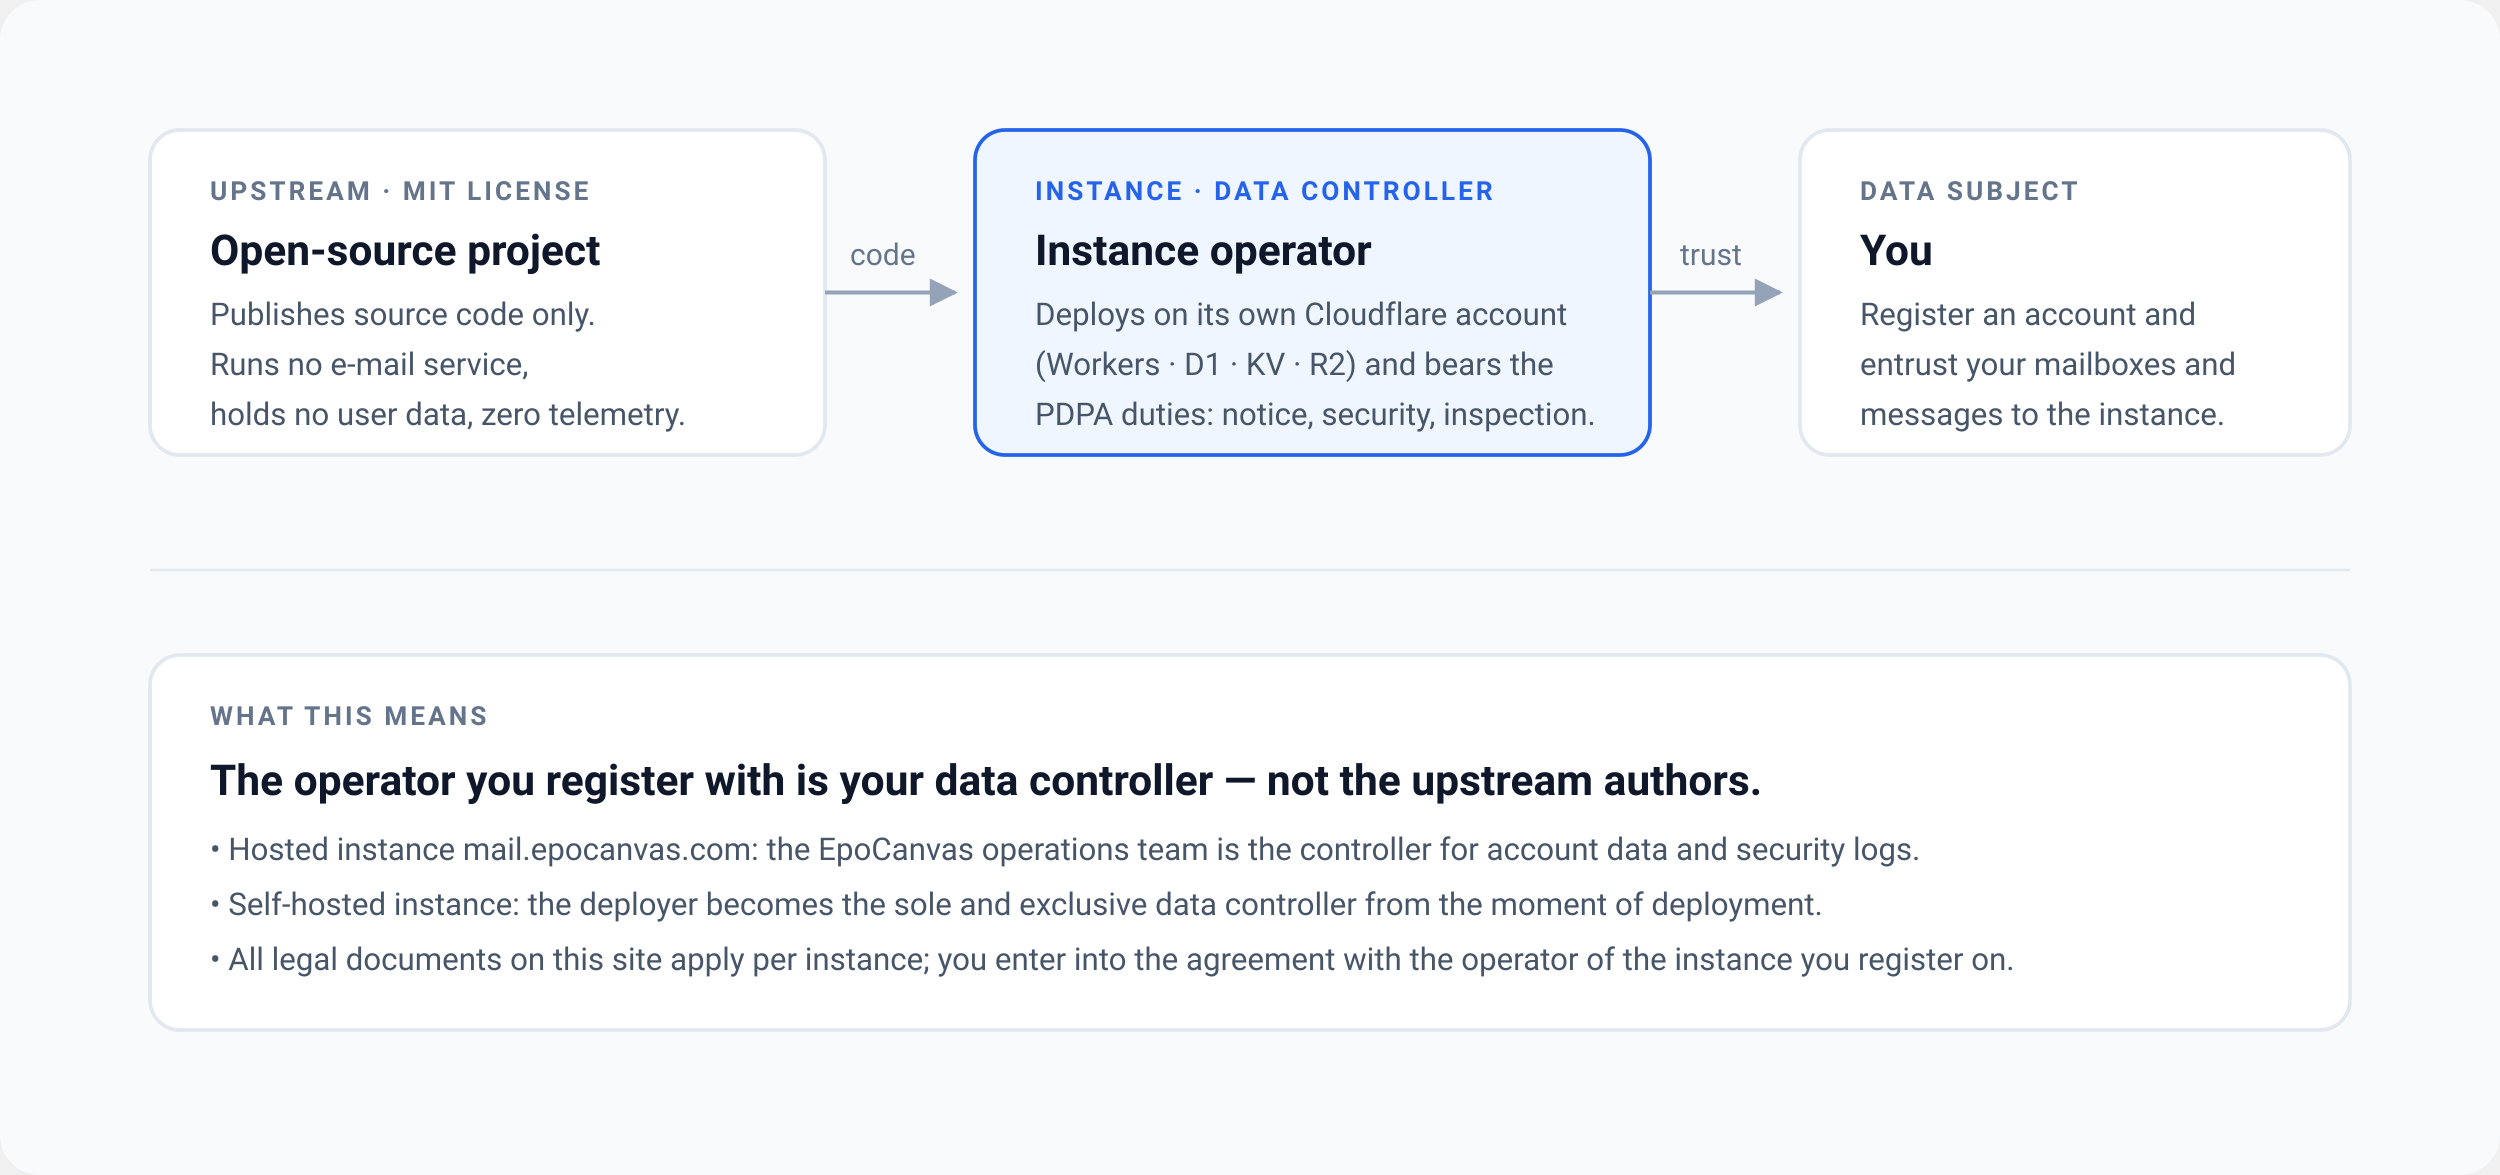
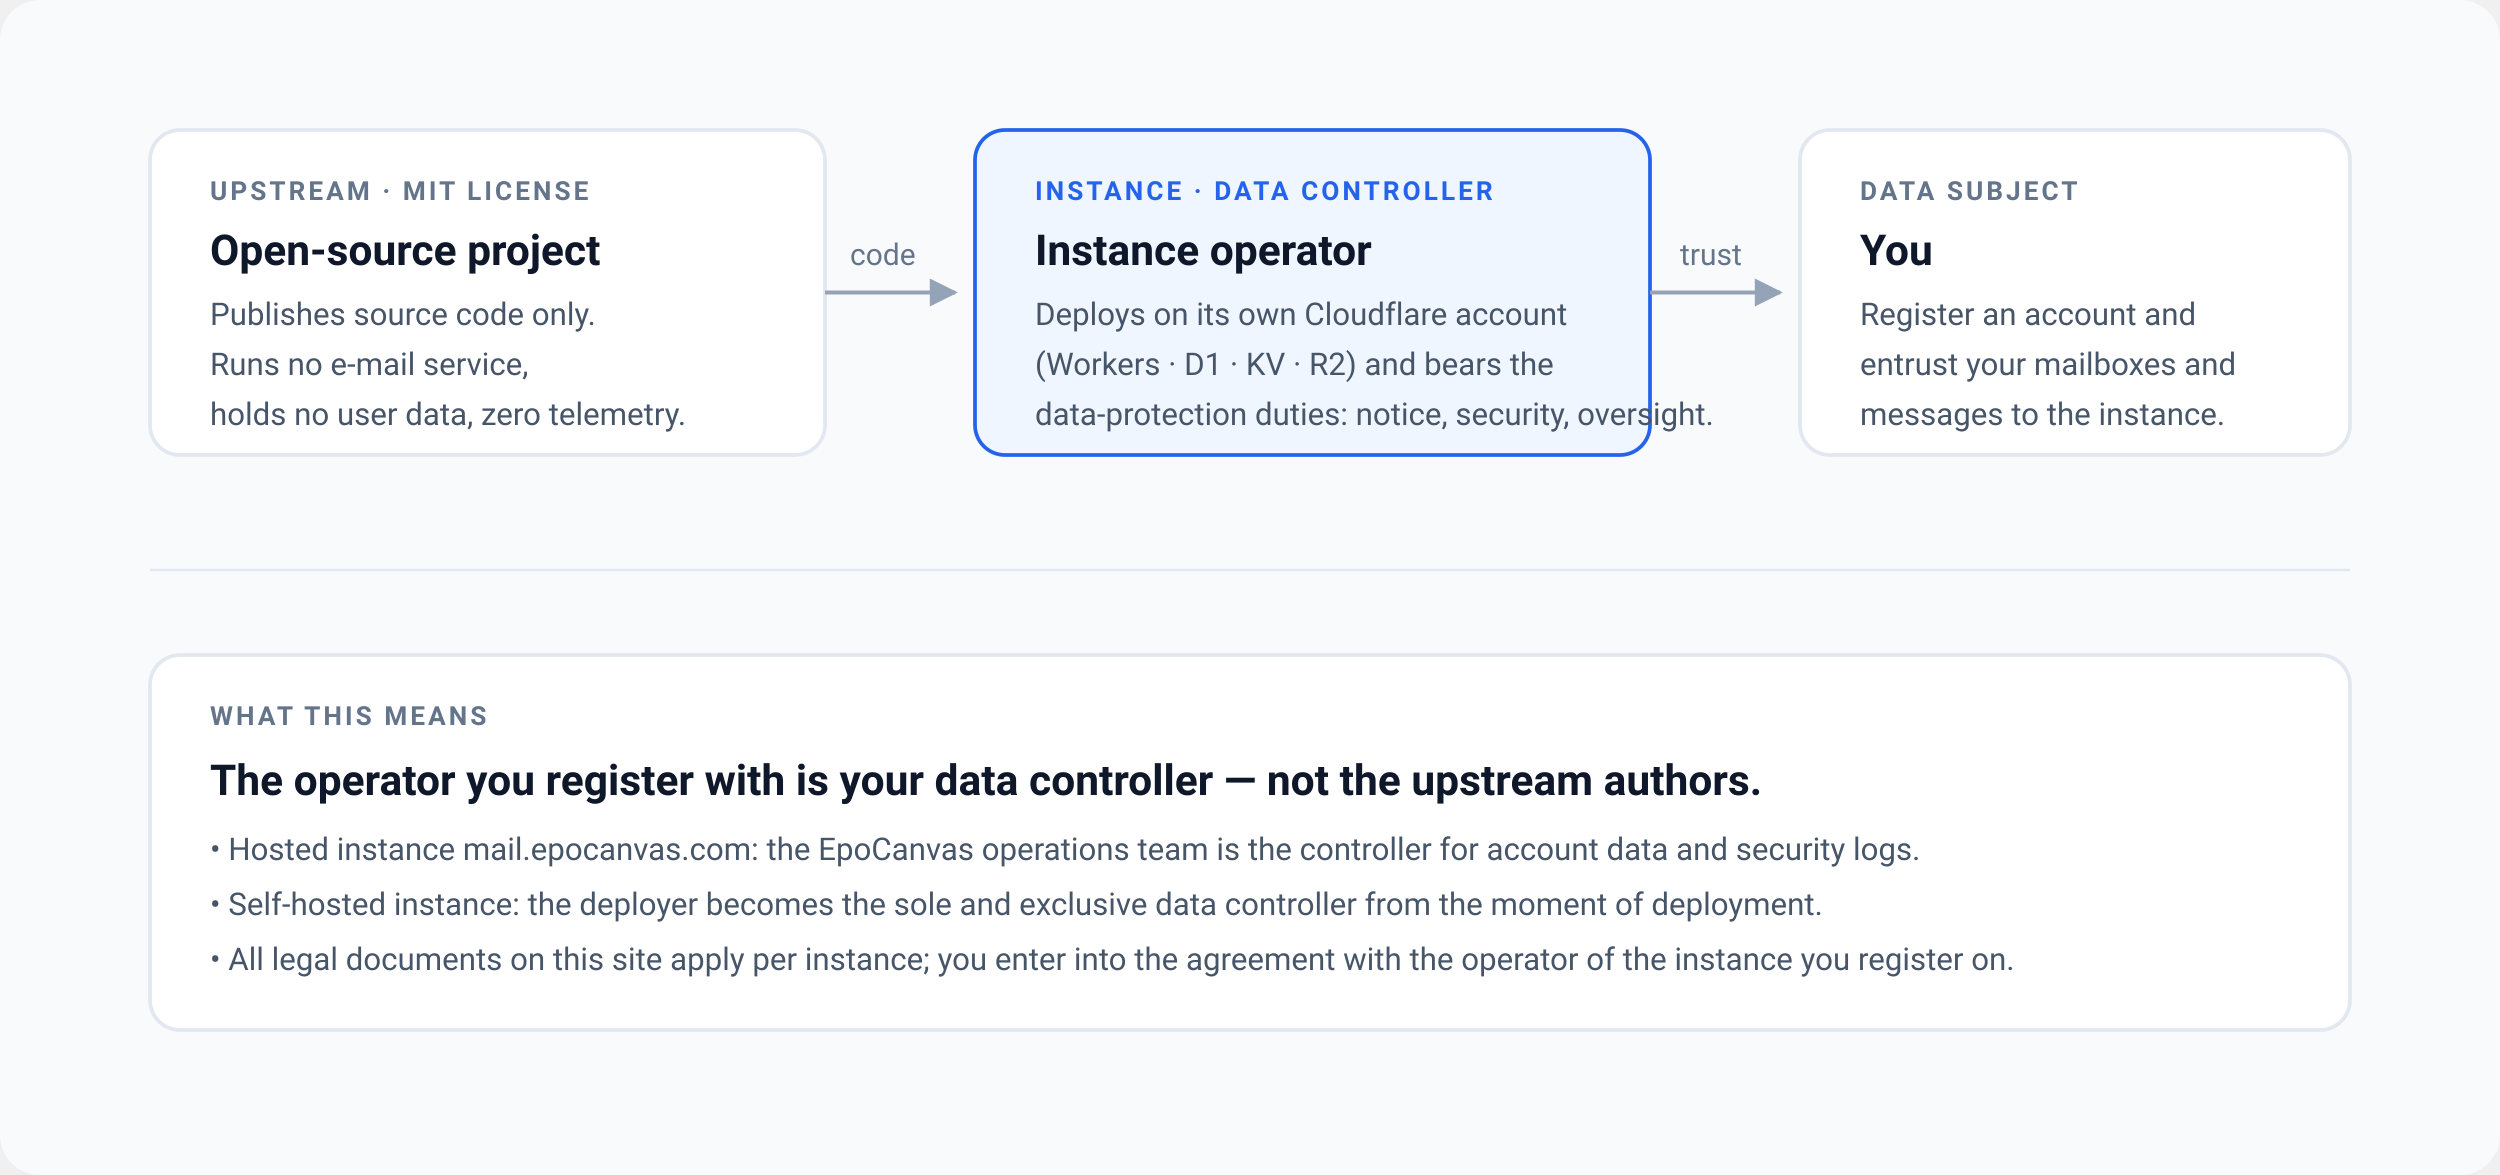
<svg xmlns="http://www.w3.org/2000/svg" viewBox="0 0 1000 470" width="100%" role="img" aria-label="Responsibility boundaries: upstream open-source project, instance operator as data controller, and you as data subject">
  <style>
    .bg { fill: #f8fafc; }
    .card { fill: #ffffff; stroke: #e2e8f0; stroke-width: 1.5; }
    .card-accent { fill: #eff6ff; stroke: #2563eb; stroke-width: 1.5; }
    .title { font: 600 17px -apple-system, 'Segoe UI', Roboto, 'PingFang TC', 'Microsoft JhengHei', sans-serif; fill: #0f172a; }
    .body { font: 400 12.5px -apple-system, 'Segoe UI', Roboto, 'PingFang TC', 'Microsoft JhengHei', sans-serif; fill: #475569; }
    .tag { font: 600 10.5px -apple-system, 'Segoe UI', Roboto, sans-serif; letter-spacing: 1.2px; fill: #64748b; }
    .accent { fill: #2563eb; }
    .arrow { stroke: #94a3b8; stroke-width: 1.6; fill: none; marker-end: url(#ah); }
    .foot { font: 400 12px -apple-system, 'Segoe UI', Roboto, sans-serif; fill: #64748b; }
    .divider { stroke: #e2e8f0; stroke-width: 1; }
    @media (prefers-color-scheme: dark) {
      .bg { fill: #0b0f19; }
      .card { fill: #111827; stroke: #1e293b; }
      .card-accent { fill: rgba(59,130,246,0.10); stroke: #3b82f6; }
      .title { fill: #f1f5f9; }
      .body { fill: #94a3b8; }
      .tag { fill: #64748b; }
      .accent { fill: #60a5fa; }
      .arrow { stroke: #475569; }
      .foot { fill: #94a3b8; }
      .divider { stroke: #1e293b; }
    }
  </style>
  <defs>
    <marker id="ah" viewBox="0 0 10 10" refX="9" refY="5" markerWidth="7" markerHeight="7" orient="auto-start-reverse">
      <path d="M0,0 L10,5 L0,10 z" fill="#94a3b8" />
    </marker>
  </defs>
  <rect class="bg" width="1000" height="470" rx="16" />
  <rect class="card" x="60" y="52" width="270" height="130" rx="12" />
  <text class="tag" x="84" y="80">UPSTREAM · MIT LICENSE</text>
  <text class="title" x="84" y="106">Open-source project</text>
  <text class="body" x="84" y="130">Publishes source code only.</text>
  <text class="body" x="84" y="150">Runs no e-mail service,</text>
  <text class="body" x="84" y="170">holds no user data, zero telemetry.</text>
  <rect class="card-accent" x="390" y="52" width="270" height="130" rx="12" />
  <text class="tag accent" x="414" y="80">INSTANCE · DATA CONTROLLER</text>
  <text class="title" x="414" y="106">Instance operator</text>
  <text class="body" x="414" y="130">Deploys on its own Cloudflare account</text>
  <text class="body" x="414" y="150">(Workers · D1 · KV · R2) and bears the</text>
-   <text class="body" x="414" y="170">PDPA duties: notice, security, inspection.</text>
+   <text class="body" x="414" y="170">data-protection duties: notice, security, oversight.</text>
  <rect class="card" x="720" y="52" width="220" height="130" rx="12" />
  <text class="tag" x="744" y="80">DATA SUBJECT</text>
  <text class="title" x="744" y="106">You</text>
  <text class="body" x="744" y="130">Register an account and</text>
  <text class="body" x="744" y="150">entrust your mailboxes and</text>
  <text class="body" x="744" y="170">messages to the instance.</text>
  <path class="arrow" d="M330,117 L382,117" />
  <path class="arrow" d="M660,117 L712,117" />
  <text class="foot" x="340" y="106">code</text>
  <text class="foot" x="672" y="106">trust</text>
  <line class="divider" x1="60" y1="228" x2="940" y2="228" />
  <rect class="card" x="60" y="262" width="880" height="150" rx="12" />
  <text class="tag" x="84" y="290">WHAT THIS MEANS</text>
  <text class="title" x="84" y="318">The operator you register with is your data controller — not the upstream authors.</text>
  <text class="body" x="84" y="344">• Hosted instance mail.epocanvas.com: the EpoCanvas operations team is the controller for account data and security logs.</text>
  <text class="body" x="84" y="366">• Self-hosted instance: the deployer becomes the sole and exclusive data controller from the moment of deployment.</text>
  <text class="body" x="84" y="388">• All legal documents on this site apply per instance; you enter into the agreement with the operator of the instance you register on.</text>
</svg>
